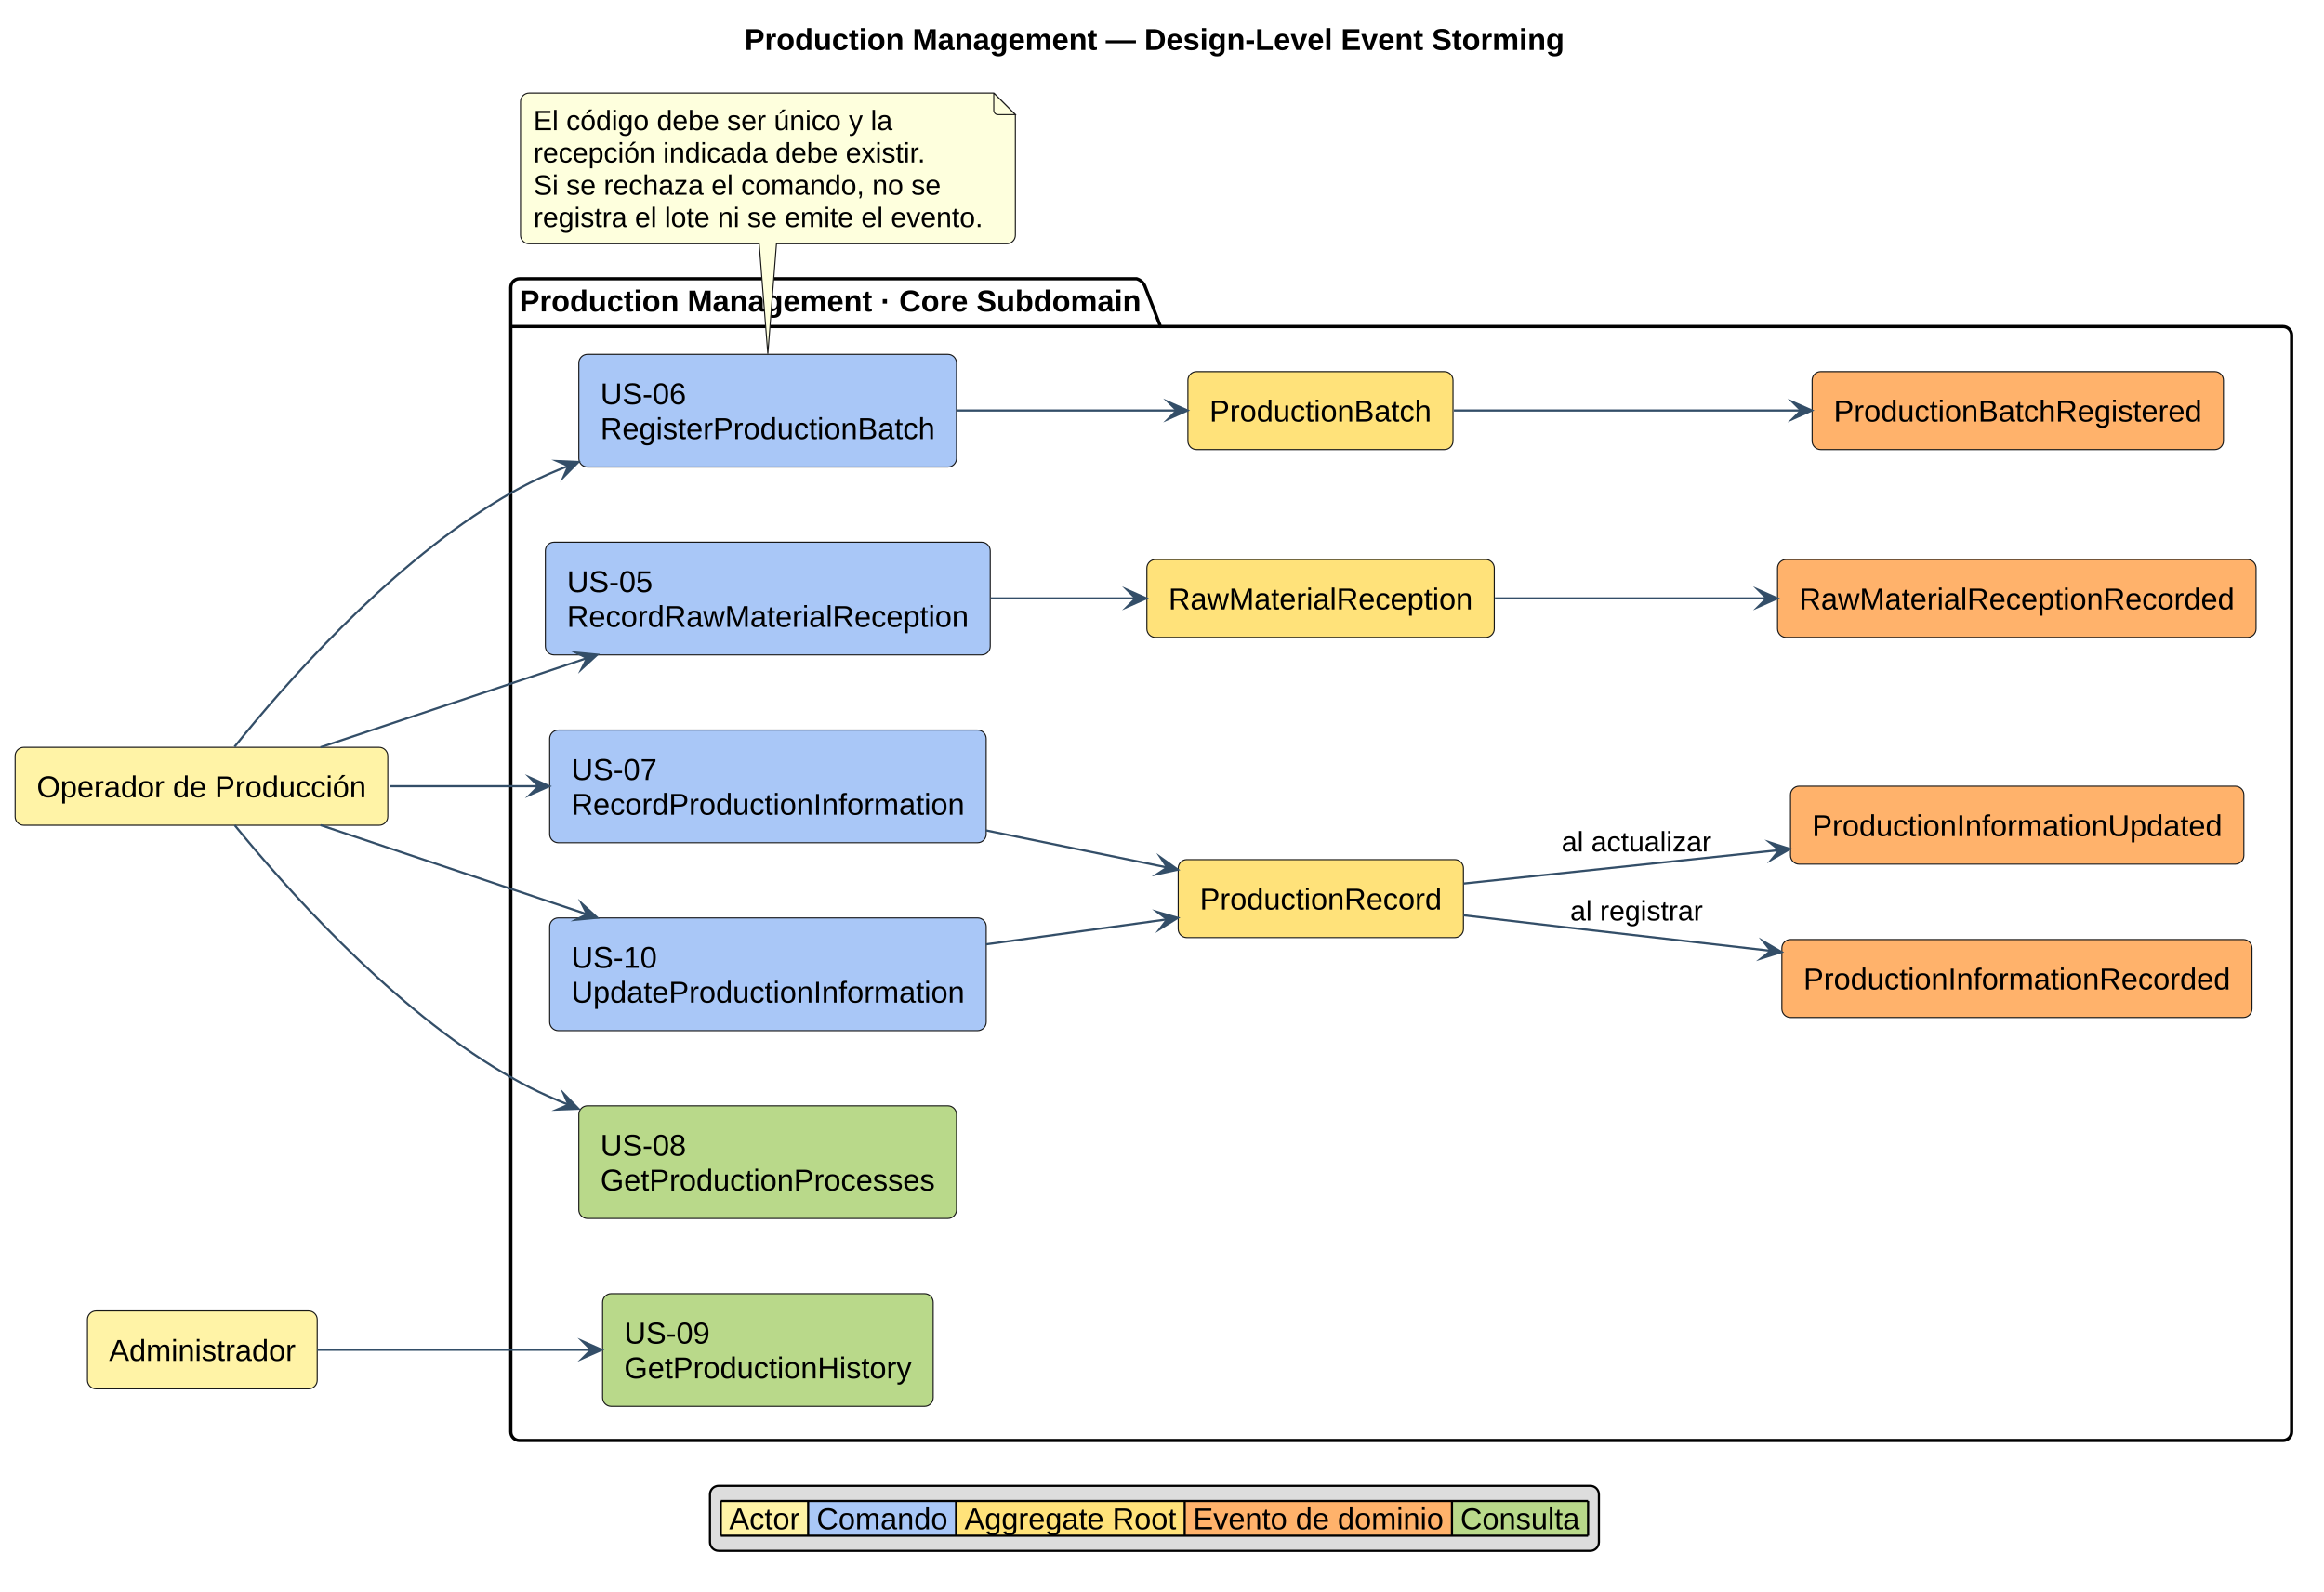
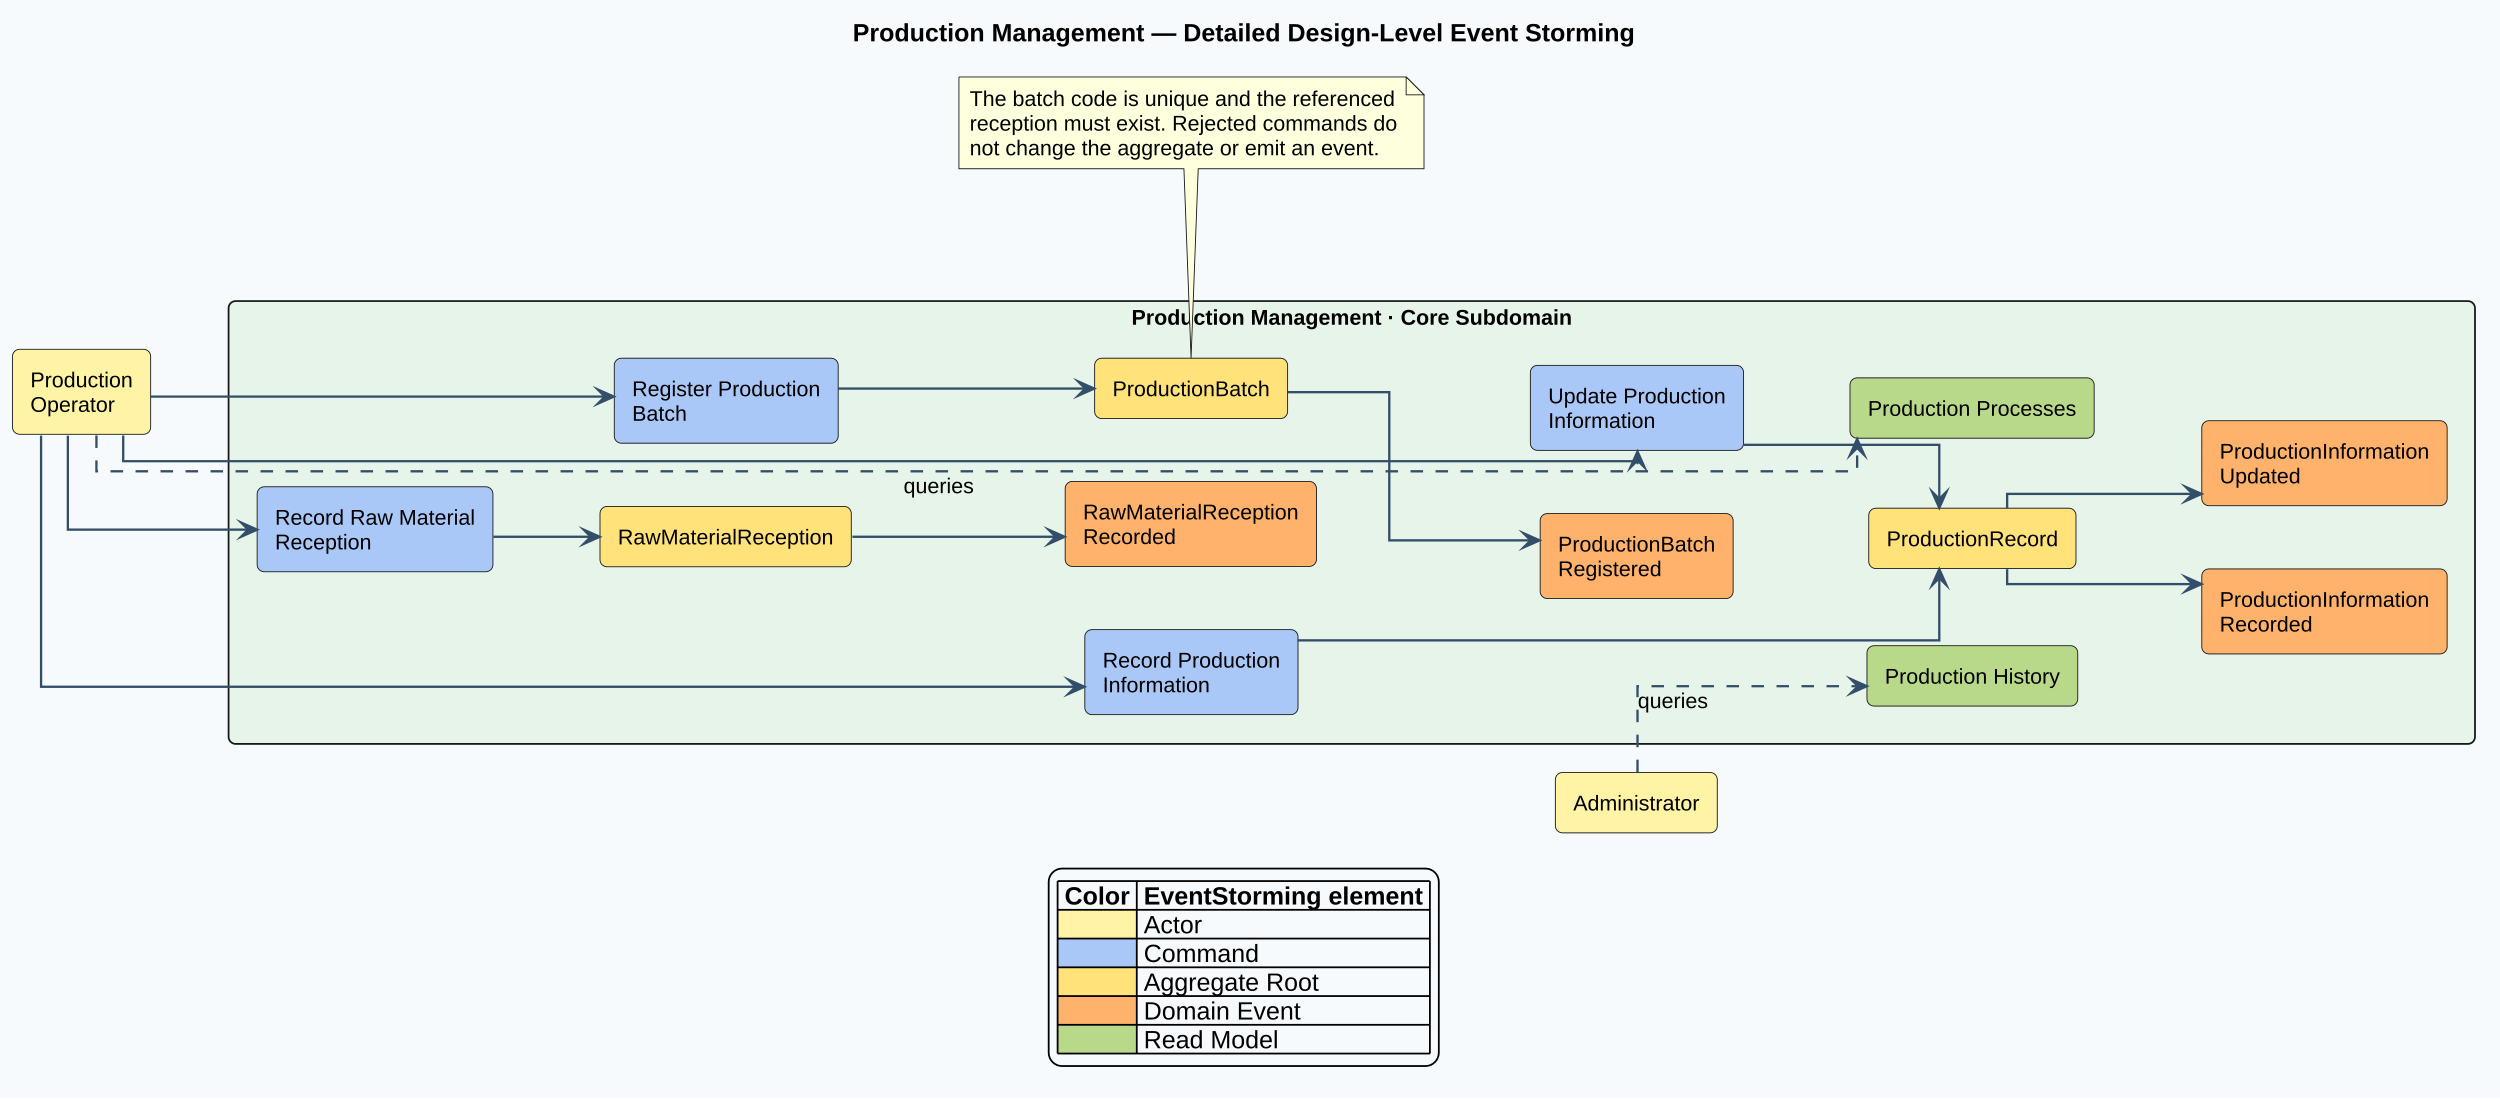
- <svg xmlns="http://www.w3.org/2000/svg" version="1.1" data-diagram-type="DESCRIPTION" style="width:1076px;height:737px;background:#FFFFFF;" width="1076px" height="737px" viewBox="0 0 1076 737" zoomAndPan="magnify" preserveAspectRatio="none" contentStyleType="text/css">
+ <svg xmlns="http://www.w3.org/2000/svg" version="1.1" data-diagram-type="DESCRIPTION" style="width:1400px;height:615px;background:#F7FAFC;" width="1400px" height="615px" viewBox="0 0 1400 615" zoomAndPan="magnify" preserveAspectRatio="none" contentStyleType="text/css">
  <defs />
  <g font-family="sans-serif" lengthAdjust="spacing">
+     <rect x="0" y="0" width="1400" height="615" fill="#F7FAFC" style="stroke:none;" />
    <g class="title" data-source-line="1">
-       <text x="344.697" y="23.132" fill="#000" font-size="14" textLength="379.606" font-weight="700" font-family="Arial">Production Management — Design-Level Event Storming</text>
+       <text x="477.521" y="23.132" fill="#000" font-size="14" textLength="437.958" font-weight="700" font-family="Arial">Production Management — Detailed Design-Level Event Storming</text>
    </g>
-     <g class="cluster" data-qualified-name="Production Management . Core Subdomain" id="ent0003" data-source-line="10">
-       <path d="M240.5,129.099 L526.293,129.099 A6,6 0 0 1 530.293,133.099 L537.293,151.197 L1057,151.197 A4,4 0 0 1 1061,155.197 L1061,663.099 A4,4 0 0 1 1057,667.099 L240.5,667.099 A4,4 0 0 1 236.5,663.099 L236.5,133.099 A4,4 0 0 1 240.5,129.099" style="stroke:#000;stroke-width:1.5;" fill="none" />
-       <line x1="236.5" y1="151.197" x2="537.293" y2="151.197" style="stroke:#000;stroke-width:1.5;" />
-       <text x="240.5" y="144.23" fill="#000" font-size="14" textLength="287.793" font-weight="700" font-family="Arial">Production Management · Core Subdomain</text>
+     <g class="cluster" data-qualified-name="Production Management . Core Subdomain" id="ent0003" data-source-line="19">
+       <rect x="128" y="168.599" width="1258" height="248" fill="#E6F4EA" style="stroke:#181818;stroke-width:1;" rx="4" ry="4" />
+       <text x="633.66" y="181.854" fill="#000" font-size="12" textLength="246.68" font-weight="700" font-family="Arial">Production Management · Core Subdomain</text>
    </g>
-     <g class="entity" data-qualified-name="Production Management . Core Subdomain.receive" id="ent0004" data-source-line="11">
-       <rect x="252.5" y="251.099" width="205.972" height="52.197" fill="#A9C7F7" style="stroke:#181818;stroke-width:0.5;" rx="4" ry="4" />
-       <text x="262.5" y="274.23" fill="#000" font-size="14" textLength="39.683" font-family="Arial">US-05</text>
-       <text x="262.5" y="290.329" fill="#000" font-size="14" textLength="185.972" font-family="Arial">RecordRawMaterialReception</text>
+     <g class="entity" data-qualified-name="Production Management . Core Subdomain.cmdReception" id="ent0004" data-source-line="20">
+       <rect x="144" y="272.599" width="132.037" height="47.598" fill="#A9C7F7" style="stroke:#181818;stroke-width:0.5;" rx="4" ry="4" />
+       <text x="154" y="293.854" fill="#000" font-size="12" textLength="112.037" font-family="Arial">Record Raw Material</text>
+       <text x="154" y="307.653" fill="#000" font-size="12" textLength="54.035" font-family="Arial">Reception</text>
    </g>
-     <g class="entity" data-qualified-name="Production Management . Core Subdomain.batch" id="ent0005" data-source-line="12">
-       <rect x="268" y="164.099" width="174.861" height="52.197" fill="#A9C7F7" style="stroke:#181818;stroke-width:0.5;" rx="4" ry="4" />
-       <text x="278" y="187.23" fill="#000" font-size="14" textLength="39.683" font-family="Arial">US-06</text>
-       <text x="278" y="203.329" fill="#000" font-size="14" textLength="154.861" font-family="Arial">RegisterProductionBatch</text>
+     <g class="entity" data-qualified-name="Production Management . Core Subdomain.aggReception" id="ent0005" data-source-line="21">
+       <rect x="336" y="283.599" width="140.721" height="33.799" fill="#FFE27A" style="stroke:#181818;stroke-width:0.5;" rx="4" ry="4" />
+       <text x="346" y="304.854" fill="#000" font-size="12" textLength="120.721" font-family="Arial">RawMaterialReception</text>
    </g>
-     <g class="entity" data-qualified-name="Production Management . Core Subdomain.record" id="ent0006" data-source-line="13">
-       <rect x="254.5" y="338.099" width="202.096" height="52.197" fill="#A9C7F7" style="stroke:#181818;stroke-width:0.5;" rx="4" ry="4" />
-       <text x="264.5" y="361.23" fill="#000" font-size="14" textLength="39.683" font-family="Arial">US-07</text>
-       <text x="264.5" y="377.329" fill="#000" font-size="14" textLength="182.096" font-family="Arial">RecordProductionInformation</text>
+     <g class="entity" data-qualified-name="Production Management . Core Subdomain.evtReception" id="ent0006" data-source-line="22">
+       <rect x="596.5" y="269.599" width="140.721" height="47.598" fill="#FFB26B" style="stroke:#181818;stroke-width:0.5;" rx="4" ry="4" />
+       <text x="606.5" y="290.854" fill="#000" font-size="12" textLength="120.721" font-family="Arial">RawMaterialReception</text>
+       <text x="606.5" y="304.653" fill="#000" font-size="12" textLength="52.031" font-family="Arial">Recorded</text>
    </g>
-     <g class="entity" data-qualified-name="Production Management . Core Subdomain.update" id="ent0007" data-source-line="14">
-       <rect x="254.5" y="425.099" width="202.109" height="52.197" fill="#A9C7F7" style="stroke:#181818;stroke-width:0.5;" rx="4" ry="4" />
-       <text x="264.5" y="448.23" fill="#000" font-size="14" textLength="39.683" font-family="Arial">US-10</text>
-       <text x="264.5" y="464.329" fill="#000" font-size="14" textLength="182.109" font-family="Arial">UpdateProductionInformation</text>
+     <g class="entity" data-qualified-name="Production Management . Core Subdomain.cmdBatch" id="ent0007" data-source-line="24">
+       <rect x="344" y="200.599" width="125.387" height="47.598" fill="#A9C7F7" style="stroke:#181818;stroke-width:0.5;" rx="4" ry="4" />
+       <text x="354" y="221.854" fill="#000" font-size="12" textLength="105.387" font-family="Arial">Register Production</text>
+       <text x="354" y="235.653" fill="#000" font-size="12" textLength="30.686" font-family="Arial">Batch</text>
    </g>
-     <g class="entity" data-qualified-name="Production Management . Core Subdomain.receptionRoot" id="ent0008" data-source-line="15">
-       <rect x="531" y="259.099" width="160.841" height="36.099" fill="#FFE27A" style="stroke:#181818;stroke-width:0.5;" rx="4" ry="4" />
-       <text x="541" y="282.23" fill="#000" font-size="14" textLength="140.841" font-family="Arial">RawMaterialReception</text>
+     <g class="entity" data-qualified-name="Production Management . Core Subdomain.aggBatch" id="ent0008" data-source-line="25">
+       <rect x="613" y="200.599" width="108.055" height="33.799" fill="#FFE27A" style="stroke:#181818;stroke-width:0.5;" rx="4" ry="4" />
+       <text x="623" y="221.854" fill="#000" font-size="12" textLength="88.055" font-family="Arial">ProductionBatch</text>
    </g>
-     <g class="entity" data-qualified-name="Production Management . Core Subdomain.batchRoot" id="ent0009" data-source-line="16">
-       <rect x="550" y="172.099" width="122.73" height="36.099" fill="#FFE27A" style="stroke:#181818;stroke-width:0.5;" rx="4" ry="4" />
-       <text x="560" y="195.23" fill="#000" font-size="14" textLength="102.73" font-family="Arial">ProductionBatch</text>
+     <g class="entity" data-qualified-name="Production Management . Core Subdomain.evtBatch" id="ent0009" data-source-line="26">
+       <rect x="862.5" y="287.599" width="108.055" height="47.598" fill="#FFB26B" style="stroke:#181818;stroke-width:0.5;" rx="4" ry="4" />
+       <text x="872.5" y="308.854" fill="#000" font-size="12" textLength="88.055" font-family="Arial">ProductionBatch</text>
+       <text x="872.5" y="322.653" fill="#000" font-size="12" textLength="58.031" font-family="Arial">Registered</text>
    </g>
-     <g class="entity" data-qualified-name="Production Management . Core Subdomain.recordRoot" id="ent0010" data-source-line="17">
-       <rect x="545.5" y="398.099" width="132.062" height="36.099" fill="#FFE27A" style="stroke:#181818;stroke-width:0.5;" rx="4" ry="4" />
-       <text x="555.5" y="421.23" fill="#000" font-size="14" textLength="112.062" font-family="Arial">ProductionRecord</text>
+     <g class="entity" data-qualified-name="Production Management . Core Subdomain.cmdRecord" id="ent0010" data-source-line="28">
+       <rect x="607.5" y="352.599" width="119.387" height="47.598" fill="#A9C7F7" style="stroke:#181818;stroke-width:0.5;" rx="4" ry="4" />
+       <text x="617.5" y="373.854" fill="#000" font-size="12" textLength="99.387" font-family="Arial">Record Production</text>
+       <text x="617.5" y="387.653" fill="#000" font-size="12" textLength="60.029" font-family="Arial">Information</text>
    </g>
-     <g class="entity" data-qualified-name="Production Management . Core Subdomain.received" id="ent0011" data-source-line="18">
-       <rect x="823" y="259.099" width="221.544" height="36.099" fill="#FFB26B" style="stroke:#181818;stroke-width:0.5;" rx="4" ry="4" />
-       <text x="833" y="282.23" fill="#000" font-size="14" textLength="201.544" font-family="Arial">RawMaterialReceptionRecorded</text>
+     <g class="entity" data-qualified-name="Production Management . Core Subdomain.aggRecord" id="ent0011" data-source-line="29">
+       <rect x="1046.5" y="284.599" width="116.053" height="33.799" fill="#FFE27A" style="stroke:#181818;stroke-width:0.5;" rx="4" ry="4" />
+       <text x="1056.5" y="305.854" fill="#000" font-size="12" textLength="96.053" font-family="Arial">ProductionRecord</text>
    </g>
-     <g class="entity" data-qualified-name="Production Management . Core Subdomain.registered" id="ent0012" data-source-line="19">
-       <rect x="839" y="172.099" width="190.434" height="36.099" fill="#FFB26B" style="stroke:#181818;stroke-width:0.5;" rx="4" ry="4" />
-       <text x="849" y="195.23" fill="#000" font-size="14" textLength="170.434" font-family="Arial">ProductionBatchRegistered</text>
+     <g class="entity" data-qualified-name="Production Management . Core Subdomain.evtRecorded" id="ent0012" data-source-line="30">
+       <rect x="1233" y="318.599" width="137.398" height="47.598" fill="#FFB26B" style="stroke:#181818;stroke-width:0.5;" rx="4" ry="4" />
+       <text x="1243" y="339.854" fill="#000" font-size="12" textLength="117.398" font-family="Arial">ProductionInformation</text>
+       <text x="1243" y="353.653" fill="#000" font-size="12" textLength="52.031" font-family="Arial">Recorded</text>
    </g>
-     <g class="entity" data-qualified-name="Production Management . Core Subdomain.recorded" id="ent0013" data-source-line="20">
-       <rect x="825" y="435.099" width="217.668" height="36.099" fill="#FFB26B" style="stroke:#181818;stroke-width:0.5;" rx="4" ry="4" />
-       <text x="835" y="458.23" fill="#000" font-size="14" textLength="197.668" font-family="Arial">ProductionInformationRecorded</text>
+     <g class="entity" data-qualified-name="Production Management . Core Subdomain.cmdUpdate" id="ent0013" data-source-line="32">
+       <rect x="857" y="204.599" width="119.398" height="47.598" fill="#A9C7F7" style="stroke:#181818;stroke-width:0.5;" rx="4" ry="4" />
+       <text x="867" y="225.854" fill="#000" font-size="12" textLength="99.398" font-family="Arial">Update Production</text>
+       <text x="867" y="239.653" fill="#000" font-size="12" textLength="60.029" font-family="Arial">Information</text>
    </g>
-     <g class="entity" data-qualified-name="Production Management . Core Subdomain.updated" id="ent0014" data-source-line="21">
-       <rect x="829" y="364.099" width="209.896" height="36.099" fill="#FFB26B" style="stroke:#181818;stroke-width:0.5;" rx="4" ry="4" />
-       <text x="839" y="387.23" fill="#000" font-size="14" textLength="189.896" font-family="Arial">ProductionInformationUpdated</text>
+     <g class="entity" data-qualified-name="Production Management . Core Subdomain.evtUpdated" id="ent0014" data-source-line="33">
+       <rect x="1233" y="235.599" width="137.398" height="47.598" fill="#FFB26B" style="stroke:#181818;stroke-width:0.5;" rx="4" ry="4" />
+       <text x="1243" y="256.854" fill="#000" font-size="12" textLength="117.398" font-family="Arial">ProductionInformation</text>
+       <text x="1243" y="270.653" fill="#000" font-size="12" textLength="45.369" font-family="Arial">Updated</text>
    </g>
-     <g class="entity" data-qualified-name="Production Management . Core Subdomain.processes" id="ent0015" data-source-line="22">
-       <rect x="268" y="512.099" width="174.854" height="52.197" fill="#B9D98A" style="stroke:#181818;stroke-width:0.5;" rx="4" ry="4" />
-       <text x="278" y="535.23" fill="#000" font-size="14" textLength="39.683" font-family="Arial">US-08</text>
-       <text x="278" y="551.329" fill="#000" font-size="14" textLength="154.854" font-family="Arial">GetProductionProcesses</text>
+     <g class="entity" data-qualified-name="Production Management . Core Subdomain.readProcesses" id="ent0015" data-source-line="35">
+       <rect x="1036" y="211.599" width="136.725" height="33.799" fill="#B9D98A" style="stroke:#181818;stroke-width:0.5;" rx="4" ry="4" />
+       <text x="1046" y="232.854" fill="#000" font-size="12" textLength="116.725" font-family="Arial">Production Processes</text>
    </g>
-     <g class="entity" data-qualified-name="Production Management . Core Subdomain.history" id="ent0016" data-source-line="23">
-       <rect x="279" y="599.099" width="153.055" height="52.197" fill="#B9D98A" style="stroke:#181818;stroke-width:0.5;" rx="4" ry="4" />
-       <text x="289" y="622.23" fill="#000" font-size="14" textLength="39.683" font-family="Arial">US-09</text>
-       <text x="289" y="638.329" fill="#000" font-size="14" textLength="133.055" font-family="Arial">GetProductionHistory</text>
+     <g class="entity" data-qualified-name="Production Management . Core Subdomain.readHistory" id="ent0016" data-source-line="36">
+       <rect x="1045.5" y="361.599" width="118.039" height="33.799" fill="#B9D98A" style="stroke:#181818;stroke-width:0.5;" rx="4" ry="4" />
+       <text x="1055.5" y="382.854" fill="#000" font-size="12" textLength="98.039" font-family="Arial">Production History</text>
    </g>
-     <g class="entity" data-qualified-name="operator" id="ent0001" data-source-line="8">
-       <rect x="7" y="346.099" width="172.537" height="36.099" fill="#FFF3A6" style="stroke:#181818;stroke-width:0.5;" rx="4" ry="4" />
-       <text x="17" y="369.23" fill="#000" font-size="14" textLength="152.537" font-family="Arial">Operador de Producción</text>
+     <g class="entity" data-qualified-name="operator" id="ent0001" data-source-line="16">
+       <rect x="7" y="195.599" width="77.369" height="47.598" fill="#FFF3A6" style="stroke:#181818;stroke-width:0.5;" rx="4" ry="4" />
+       <text x="17" y="216.854" fill="#000" font-size="12" textLength="57.369" font-family="Arial">Production</text>
+       <text x="17" y="230.653" fill="#000" font-size="12" textLength="47.355" font-family="Arial">Operator</text>
    </g>
-     <g class="entity" data-qualified-name="admin" id="ent0002" data-source-line="9">
-       <rect x="40.5" y="607.099" width="106.365" height="36.099" fill="#FFF3A6" style="stroke:#181818;stroke-width:0.5;" rx="4" ry="4" />
-       <text x="50.5" y="630.23" fill="#000" font-size="14" textLength="86.365" font-family="Arial">Administrador</text>
+     <g class="entity" data-qualified-name="administrator" id="ent0002" data-source-line="17">
+       <rect x="871" y="432.599" width="90.688" height="33.799" fill="#FFF3A6" style="stroke:#181818;stroke-width:0.5;" rx="4" ry="4" />
+       <text x="881" y="453.854" fill="#000" font-size="12" textLength="70.688" font-family="Arial">Administrator</text>
    </g>
-     <g class="entity" data-qualified-name="GMN31" id="ent0032" data-source-line="42">
-       <path d="M241,47.099 L241,108.894 A4,4 0 0 0 245,112.894 L351.5,112.894 L355.5,163.849 L359.5,112.894 L466.108,112.894 A4,4 0 0 0 470.108,108.894 L470.108,53.099 L460.108,43.099 L245,43.099 A4,4 0 0 0 241,47.099" style="stroke:#181818;stroke-width:0.5;" fill="#FEFFDD" />
-       <path d="M460.108,43.099 L460.108,51.099 A2,2 0 0 0 462.108,53.099 L470.108,53.099 L460.108,43.099" style="stroke:#181818;stroke-width:0.5;" fill="#FEFFDD" />
-       <text x="247" y="60.292" fill="#000" font-size="13" textLength="166.213" font-family="Arial">El código debe ser único y la</text>
-       <text x="247" y="75.241" fill="#000" font-size="13" textLength="182.108" font-family="Arial">recepción indicada debe existir.</text>
-       <text x="247" y="90.19" fill="#000" font-size="13" textLength="188.608" font-family="Arial">Si se rechaza el comando, no se</text>
-       <text x="247" y="105.139" fill="#000" font-size="13" textLength="208.108" font-family="Arial">registra el lote ni se emite el evento.</text>
+     <g class="entity" data-qualified-name="GMN36" id="ent0037" data-source-line="65">
+       <path d="M537,43.099 L537,94.495 A0,0 0 0 0 537,94.495 L663,94.495 L667,200.509 L671,94.495 L797.443,94.495 A0,0 0 0 0 797.443,94.495 L797.443,53.099 L787.443,43.099 L537,43.099 A0,0 0 0 0 537,43.099" style="stroke:#181818;stroke-width:0.5;" fill="#FEFFDD" />
+       <path d="M787.443,43.099 L787.443,53.099 L797.443,53.099 L787.443,43.099" style="stroke:#181818;stroke-width:0.5;" fill="#FEFFDD" />
+       <text x="543" y="59.354" fill="#000" font-size="12" textLength="238.166" font-family="Arial">The batch code is unique and the referenced</text>
+       <text x="543" y="73.153" fill="#000" font-size="12" textLength="239.443" font-family="Arial">reception must exist. Rejected commands do</text>
+       <text x="543" y="86.952" fill="#000" font-size="12" textLength="229.494" font-family="Arial">not change the aggregate or emit an event.</text>
    </g>
-     <g class="link" data-entity-1="ent0001" data-entity-2="ent0004" id="lnk17" data-source-line="25" data-link-type="dependency">
-       <path d="M148.37,346.069 C185.41,333.679 230.428,318.615 271.788,304.775" style="stroke:#334E68;stroke-width:1;" fill="none" id="operator-to-receive" />
-       <polygon points="276.53,303.189,266.726,302.251,271.788,304.775,269.264,309.838,276.53,303.189" fill="#334E68" style="stroke:#334E68;stroke-width:1;stroke-linejoin:miter;stroke-miterlimit:10;" />
+     <g class="link" data-entity-1="ent0001" data-entity-2="ent0004" id="lnk17" data-source-line="39" data-link-type="dependency">
+       <path d="M38,243.959 C38,266.519 38,296.599 38,296.599 C38,296.599 90.49,296.599 138.99,296.599" style="stroke:#334E68;stroke-width:1.3;" fill="none" id="operator-to-cmdReception" />
+       <polygon points="143.99,296.599,134.99,292.599,138.99,296.599,134.99,300.599,143.99,296.599" fill="#334E68" style="stroke:#334E68;stroke-width:1.3;stroke-linejoin:miter;stroke-miterlimit:10;" />
    </g>
-     <g class="link" data-entity-1="ent0001" data-entity-2="ent0005" id="lnk18" data-source-line="26" data-link-type="dependency">
-       <path d="M108.6,345.829 C131.1,317.829 177.79,264.289 228.5,233.099 C240.61,225.649 249.516,221.127 263.136,215.777" style="stroke:#334E68;stroke-width:1;" fill="none" id="operator-to-batch" />
-       <polygon points="267.79,213.949,257.951,213.516,263.136,215.777,260.876,220.962,267.79,213.949" fill="#334E68" style="stroke:#334E68;stroke-width:1;stroke-linejoin:miter;stroke-miterlimit:10;" />
+     <g class="link" data-entity-1="ent0004" data-entity-2="ent0005" id="lnk18" data-source-line="40" data-link-type="dependency">
+       <path d="M276.25,300.599 C295.42,300.599 311.4,300.599 330.83,300.599" style="stroke:#334E68;stroke-width:1.3;" fill="none" id="cmdReception-to-aggReception" />
+       <polygon points="335.83,300.599,326.83,296.599,330.83,300.599,326.83,304.599,335.83,300.599" fill="#334E68" style="stroke:#334E68;stroke-width:1.3;stroke-linejoin:miter;stroke-miterlimit:10;" />
    </g>
-     <g class="link" data-entity-1="ent0001" data-entity-2="ent0006" id="lnk19" data-source-line="27" data-link-type="dependency">
-       <path d="M180.35,364.099 C204.02,364.099 224.9,364.099 249.3,364.099" style="stroke:#334E68;stroke-width:1;" fill="none" id="operator-to-record" />
-       <polygon points="254.3,364.099,245.3,360.099,249.3,364.099,245.3,368.099,254.3,364.099" fill="#334E68" style="stroke:#334E68;stroke-width:1;stroke-linejoin:miter;stroke-miterlimit:10;" />
+     <g class="link" data-entity-1="ent0005" data-entity-2="ent0006" id="lnk19" data-source-line="41" data-link-type="dependency">
+       <path d="M477.34,300.599 C514.25,300.599 554.27,300.599 591.18,300.599" style="stroke:#334E68;stroke-width:1.3;" fill="none" id="aggReception-to-evtReception" />
+       <polygon points="596.18,300.599,587.18,296.599,591.18,300.599,587.18,304.599,596.18,300.599" fill="#334E68" style="stroke:#334E68;stroke-width:1.3;stroke-linejoin:miter;stroke-miterlimit:10;" />
    </g>
-     <g class="link" data-entity-1="ent0001" data-entity-2="ent0007" id="lnk20" data-source-line="28" data-link-type="dependency">
-       <path d="M148.37,382.129 C185.41,394.519 230.428,409.582 271.788,423.422" style="stroke:#334E68;stroke-width:1;" fill="none" id="operator-to-update" />
-       <polygon points="276.53,425.009,269.264,418.359,271.788,423.422,266.726,425.946,276.53,425.009" fill="#334E68" style="stroke:#334E68;stroke-width:1;stroke-linejoin:miter;stroke-miterlimit:10;" />
+     <g class="link" data-entity-1="ent0001" data-entity-2="ent0007" id="lnk20" data-source-line="43" data-link-type="dependency">
+       <path d="M84.13,222.099 C146.25,222.099 263.92,222.099 338.73,222.099" style="stroke:#334E68;stroke-width:1.3;" fill="none" id="operator-to-cmdBatch" />
+       <polygon points="343.73,222.099,334.73,218.099,338.73,222.099,334.73,226.099,343.73,222.099" fill="#334E68" style="stroke:#334E68;stroke-width:1.3;stroke-linejoin:miter;stroke-miterlimit:10;" />
    </g>
-     <g class="link" data-entity-1="ent0001" data-entity-2="ent0015" id="lnk21" data-source-line="29" data-link-type="dependency">
-       <path d="M108.66,382.179 C131.24,409.899 178.03,462.939 228.5,494.099 C240.63,501.589 249.558,506.151 263.178,511.601" style="stroke:#334E68;stroke-width:1;" fill="none" id="operator-to-processes" />
-       <polygon points="267.82,513.459,260.95,506.401,263.178,511.601,257.978,513.829,267.82,513.459" fill="#334E68" style="stroke:#334E68;stroke-width:1;stroke-linejoin:miter;stroke-miterlimit:10;" />
+     <g class="link" data-entity-1="ent0007" data-entity-2="ent0008" id="lnk21" data-source-line="44" data-link-type="dependency">
+       <path d="M469.23,217.599 C513.04,217.599 565.94,217.599 607.75,217.599" style="stroke:#334E68;stroke-width:1.3;" fill="none" id="cmdBatch-to-aggBatch" />
+       <polygon points="612.75,217.599,603.75,213.599,607.75,217.599,603.75,221.599,612.75,217.599" fill="#334E68" style="stroke:#334E68;stroke-width:1.3;stroke-linejoin:miter;stroke-miterlimit:10;" />
    </g>
-     <g class="link" data-entity-1="ent0002" data-entity-2="ent0016" id="lnk22" data-source-line="30" data-link-type="dependency">
-       <path d="M146.8,625.099 C184.62,625.099 231.28,625.099 273.62,625.099" style="stroke:#334E68;stroke-width:1;" fill="none" id="admin-to-history" />
-       <polygon points="278.62,625.099,269.62,621.099,273.62,625.099,269.62,629.099,278.62,625.099" fill="#334E68" style="stroke:#334E68;stroke-width:1;stroke-linejoin:miter;stroke-miterlimit:10;" />
+     <g class="link" data-entity-1="ent0008" data-entity-2="ent0009" id="lnk22" data-source-line="45" data-link-type="dependency">
+       <path d="M721.2,219.599 C749.38,219.599 778,219.599 778,219.599 C778,219.599 778,302.599 778,302.599 C778,302.599 818.36,302.599 857.16,302.599" style="stroke:#334E68;stroke-width:1.3;" fill="none" id="aggBatch-to-evtBatch" />
+       <polygon points="862.16,302.599,853.16,298.599,857.16,302.599,853.16,306.599,862.16,302.599" fill="#334E68" style="stroke:#334E68;stroke-width:1.3;stroke-linejoin:miter;stroke-miterlimit:10;" />
    </g>
-     <g class="link" data-entity-1="ent0004" data-entity-2="ent0008" id="lnk23" data-source-line="32" data-link-type="dependency">
-       <path d="M458.71,277.099 C482.7,277.099 502.91,277.099 525.75,277.099" style="stroke:#334E68;stroke-width:1;" fill="none" id="receive-to-receptionRoot" />
-       <polygon points="530.75,277.099,521.75,273.099,525.75,277.099,521.75,281.099,530.75,277.099" fill="#334E68" style="stroke:#334E68;stroke-width:1;stroke-linejoin:miter;stroke-miterlimit:10;" />
+     <g class="link" data-entity-1="ent0001" data-entity-2="ent0010" id="lnk23" data-source-line="47" data-link-type="dependency">
+       <path d="M23,243.949 C23,289.839 23,384.599 23,384.599 C23,384.599 442.63,384.599 602.28,384.599" style="stroke:#334E68;stroke-width:1.3;" fill="none" id="operator-to-cmdRecord" />
+       <polygon points="607.28,384.599,598.28,380.599,602.28,384.599,598.28,388.599,607.28,384.599" fill="#334E68" style="stroke:#334E68;stroke-width:1.3;stroke-linejoin:miter;stroke-miterlimit:10;" />
    </g>
-     <g class="link" data-entity-1="ent0008" data-entity-2="ent0011" id="lnk24" data-source-line="33" data-link-type="dependency">
-       <path d="M692.14,277.099 C731.62,277.099 774.94,277.099 817.91,277.099" style="stroke:#334E68;stroke-width:1;" fill="none" id="receptionRoot-to-received" />
-       <polygon points="822.91,277.099,813.91,273.099,817.91,277.099,813.91,281.099,822.91,277.099" fill="#334E68" style="stroke:#334E68;stroke-width:1;stroke-linejoin:miter;stroke-miterlimit:10;" />
+     <g class="link" data-entity-1="ent0010" data-entity-2="ent0011" id="lnk24" data-source-line="48" data-link-type="dependency">
+       <path d="M726.59,358.599 C842.27,358.599 1086,358.599 1086,358.599 C1086,358.599 1086,340.489 1086,323.699" style="stroke:#334E68;stroke-width:1.3;" fill="none" id="cmdRecord-to-aggRecord" />
+       <polygon points="1086,318.699,1082,327.699,1086,323.699,1090,327.699,1086,318.699" fill="#334E68" style="stroke:#334E68;stroke-width:1.3;stroke-linejoin:miter;stroke-miterlimit:10;" />
    </g>
-     <g class="link" data-entity-1="ent0005" data-entity-2="ent0009" id="lnk25" data-source-line="34" data-link-type="dependency">
-       <path d="M443.2,190.099 C478.27,190.099 512.91,190.099 544.8,190.099" style="stroke:#334E68;stroke-width:1;" fill="none" id="batch-to-batchRoot" />
-       <polygon points="549.8,190.099,540.8,186.099,544.8,190.099,540.8,194.099,549.8,190.099" fill="#334E68" style="stroke:#334E68;stroke-width:1;stroke-linejoin:miter;stroke-miterlimit:10;" />
+     <g class="link" data-entity-1="ent0011" data-entity-2="ent0012" id="lnk25" data-source-line="49" data-link-type="dependency">
+       <path d="M1124,318.749 C1124,323.359 1124,327.099 1124,327.099 C1124,327.099 1177.93,327.099 1227.87,327.099" style="stroke:#334E68;stroke-width:1.3;" fill="none" id="aggRecord-to-evtRecorded" />
+       <polygon points="1232.87,327.099,1223.87,323.099,1227.87,327.099,1223.87,331.099,1232.87,327.099" fill="#334E68" style="stroke:#334E68;stroke-width:1.3;stroke-linejoin:miter;stroke-miterlimit:10;" />
    </g>
-     <g class="link" data-entity-1="ent0009" data-entity-2="ent0012" id="lnk26" data-source-line="35" data-link-type="dependency">
-       <path d="M673.16,190.099 C719.89,190.099 780.34,190.099 833.86,190.099" style="stroke:#334E68;stroke-width:1;" fill="none" id="batchRoot-to-registered" />
-       <polygon points="838.86,190.099,829.86,186.099,833.86,190.099,829.86,194.099,838.86,190.099" fill="#334E68" style="stroke:#334E68;stroke-width:1;stroke-linejoin:miter;stroke-miterlimit:10;" />
+     <g class="link" data-entity-1="ent0001" data-entity-2="ent0013" id="lnk26" data-source-line="51" data-link-type="dependency">
+       <path d="M69,243.869 C69,251.639 69,258.269 69,258.269 C69,258.269 917,258.269 917,258.269 C917,258.269 917,261.049 917,257.829" style="stroke:#334E68;stroke-width:1.3;" fill="none" id="operator-to-cmdUpdate" />
+       <polygon points="917,252.829,913,261.829,917,257.829,921,261.829,917,252.829" fill="#334E68" style="stroke:#334E68;stroke-width:1.3;stroke-linejoin:miter;stroke-miterlimit:10;" />
    </g>
-     <g class="link" data-entity-1="ent0006" data-entity-2="ent0010" id="lnk27" data-source-line="36" data-link-type="dependency">
-       <path d="M456.52,384.579 C486.37,390.689 513.402,396.215 540.402,401.745" style="stroke:#334E68;stroke-width:1;" fill="none" id="record-to-recordRoot" />
-       <polygon points="545.3,402.749,537.286,397.024,540.402,401.745,535.68,404.861,545.3,402.749" fill="#334E68" style="stroke:#334E68;stroke-width:1;stroke-linejoin:miter;stroke-miterlimit:10;" />
+     <g class="link" data-entity-1="ent0013" data-entity-2="ent0011" id="lnk27" data-source-line="52" data-link-type="dependency">
+       <path d="M976.26,249.099 C1025.06,249.099 1086,249.099 1086,249.099 C1086,249.099 1086,264.099 1086,279.409" style="stroke:#334E68;stroke-width:1.3;" fill="none" id="cmdUpdate-to-aggRecord" />
+       <polygon points="1086,284.409,1090,275.409,1086,279.409,1082,275.409,1086,284.409" fill="#334E68" style="stroke:#334E68;stroke-width:1.3;stroke-linejoin:miter;stroke-miterlimit:10;" />
    </g>
-     <g class="link" data-entity-1="ent0007" data-entity-2="ent0010" id="lnk28" data-source-line="37" data-link-type="dependency">
-       <path d="M456.52,437.319 C486.37,433.199 513.347,429.481 540.347,425.761" style="stroke:#334E68;stroke-width:1;" fill="none" id="update-to-recordRoot" />
-       <polygon points="545.3,425.079,535.838,422.344,540.347,425.761,536.93,430.27,545.3,425.079" fill="#334E68" style="stroke:#334E68;stroke-width:1;stroke-linejoin:miter;stroke-miterlimit:10;" />
+     <g class="link" data-entity-1="ent0011" data-entity-2="ent0014" id="lnk28" data-source-line="53" data-link-type="dependency">
+       <path d="M1124,284.509 C1124,280.119 1124,276.599 1124,276.599 C1124,276.599 1177.93,276.599 1227.87,276.599" style="stroke:#334E68;stroke-width:1.3;" fill="none" id="aggRecord-to-evtUpdated" />
+       <polygon points="1232.87,276.599,1223.87,272.599,1227.87,276.599,1223.87,280.599,1232.87,276.599" fill="#334E68" style="stroke:#334E68;stroke-width:1.3;stroke-linejoin:miter;stroke-miterlimit:10;" />
    </g>
-     <g class="link" data-entity-1="ent0010" data-entity-2="ent0013" id="lnk29" data-source-line="38" data-link-type="dependency">
-       <path d="M677.63,423.889 C692.23,425.619 707.64,427.429 722,429.099 C755.42,432.979 786.852,436.584 819.862,440.334" style="stroke:#334E68;stroke-width:1;" fill="none" id="recordRoot-to-recorded" />
-       <polygon points="824.83,440.899,816.339,435.908,819.862,440.334,815.436,443.857,824.83,440.899" fill="#334E68" style="stroke:#334E68;stroke-width:1;stroke-linejoin:miter;stroke-miterlimit:10;" />
-       <text x="727" y="426.292" fill="#000" font-size="13" textLength="61.407" font-family="Arial">al registrar</text>
+     <g class="link" data-entity-1="ent0001" data-entity-2="ent0015" id="lnk29" data-source-line="55" data-link-type="dependency">
+       <path d="M54,243.839 C54,254.189 54,263.929 54,263.929 C54,263.929 1040,263.929 1040,263.929 C1040,263.929 1040,259.819 1040,250.849" style="stroke:#334E68;stroke-width:1.3;stroke-dasharray:7,7;" fill="none" id="operator-to-readProcesses" />
+       <polygon points="1040,245.849,1036,254.849,1040,250.849,1044,254.849,1040,245.849" fill="#334E68" style="stroke:#334E68;stroke-width:1.3;stroke-linejoin:miter;stroke-miterlimit:10;" />
+       <text x="505.99" y="276.184" fill="#000" font-size="12" textLength="39.357" font-family="Arial">queries</text>
    </g>
-     <g class="link" data-entity-1="ent0010" data-entity-2="ent0014" id="lnk30" data-source-line="39" data-link-type="dependency">
-       <path d="M677.74,409.179 C721.12,404.579 774.058,398.956 823.758,393.686" style="stroke:#334E68;stroke-width:1;" fill="none" id="recordRoot-to-updated" />
-       <polygon points="828.73,393.159,819.358,390.13,823.758,393.686,820.202,398.085,828.73,393.159" fill="#334E68" style="stroke:#334E68;stroke-width:1;stroke-linejoin:miter;stroke-miterlimit:10;" />
-       <text x="723" y="394.292" fill="#000" font-size="13" textLength="69.367" font-family="Arial">al actualizar</text>
+     <g class="link" data-entity-1="ent0002" data-entity-2="ent0016" id="lnk30" data-source-line="56" data-link-type="dependency">
+       <path d="M917,432.429 C917,413.079 917,384.269 917,384.269 C917,384.269 985.47,384.269 1040.43,384.269" style="stroke:#334E68;stroke-width:1.3;stroke-dasharray:7,7;" fill="none" id="administrator-to-readHistory" />
+       <polygon points="1045.43,384.269,1036.43,380.269,1040.43,384.269,1036.43,388.269,1045.43,384.269" fill="#334E68" style="stroke:#334E68;stroke-width:1.3;stroke-linejoin:miter;stroke-miterlimit:10;" />
+       <text x="917.13" y="396.524" fill="#000" font-size="12" textLength="39.357" font-family="Arial">queries</text>
    </g>
-     <g class="legend" data-source-line="48">
-       <rect x="328.718" y="688.099" width="411.563" height="30.099" fill="#DDD" style="stroke:#000;stroke-width:1;" rx="4" ry="4" />
-       <rect x="333.718" y="695.099" width="40.455" height="16.099" fill="#FFF3A6" style="stroke:none;" />
-       <text x="337.608" y="708.23" fill="#000" font-size="14" textLength="32.676" font-family="Arial">Actor</text>
-       <rect x="374.173" y="695.099" width="68.482" height="16.099" fill="#A9C7F7" style="stroke:none;" />
-       <text x="378.063" y="708.23" fill="#000" font-size="14" textLength="60.703" font-family="Arial">Comando</text>
-       <rect x="442.656" y="695.099" width="105.848" height="16.099" fill="#FFE27A" style="stroke:none;" />
-       <text x="446.545" y="708.23" fill="#000" font-size="14" textLength="98.068" font-family="Arial">Aggregate Root</text>
-       <rect x="548.503" y="695.099" width="123.744" height="16.099" fill="#FFB26B" style="stroke:none;" />
-       <text x="552.393" y="708.23" fill="#000" font-size="14" textLength="115.965" font-family="Arial">Evento de dominio</text>
-       <rect x="672.248" y="695.099" width="63.034" height="16.099" fill="#B9D98A" style="stroke:none;" />
-       <text x="676.137" y="708.23" fill="#000" font-size="14" textLength="55.255" font-family="Arial">Consulta</text>
-       <line x1="333.718" y1="695.099" x2="735.282" y2="695.099" style="stroke:#000;stroke-width:1;" />
-       <line x1="333.718" y1="711.197" x2="735.282" y2="711.197" style="stroke:#000;stroke-width:1;" />
-       <line x1="333.718" y1="695.099" x2="333.718" y2="711.197" style="stroke:#000;stroke-width:1;" />
-       <line x1="374.173" y1="695.099" x2="374.173" y2="711.197" style="stroke:#000;stroke-width:1;" />
-       <line x1="442.656" y1="695.099" x2="442.656" y2="711.197" style="stroke:#000;stroke-width:1;" />
-       <line x1="548.503" y1="695.099" x2="548.503" y2="711.197" style="stroke:#000;stroke-width:1;" />
-       <line x1="672.248" y1="695.099" x2="672.248" y2="711.197" style="stroke:#000;stroke-width:1;" />
-       <line x1="735.282" y1="695.099" x2="735.282" y2="711.197" style="stroke:#000;stroke-width:1;" />
+     <g class="legend" data-source-line="70">
+       <rect x="587.262" y="486.397" width="218.476" height="110.592" fill="none" style="stroke:#000;stroke-width:1;" rx="7.5" ry="7.5" />
+       <text x="596.152" y="506.529" fill="#000" font-size="14" textLength="36.552" font-weight="700" font-family="Arial">Color</text>
+       <text x="640.483" y="506.529" fill="#000" font-size="14" textLength="156.365" font-weight="700" font-family="Arial">EventStorming element</text>
+       <rect x="592.262" y="509.496" width="44.331" height="16.099" fill="#FFF3A6" style="stroke:none;" />
+       <text x="592.262" y="522.628" fill="#000" font-size="14" font-family="Arial"> </text>
+       <text x="640.483" y="522.628" fill="#000" font-size="14" textLength="32.676" font-family="Arial">Actor</text>
+       <rect x="592.262" y="525.595" width="44.331" height="16.099" fill="#A9C7F7" style="stroke:none;" />
+       <text x="592.262" y="538.727" fill="#000" font-size="14" font-family="Arial"> </text>
+       <text x="640.483" y="538.727" fill="#000" font-size="14" textLength="64.579" font-family="Arial">Command</text>
+       <rect x="592.262" y="541.693" width="44.331" height="16.099" fill="#FFE27A" style="stroke:none;" />
+       <text x="592.262" y="554.825" fill="#000" font-size="14" font-family="Arial"> </text>
+       <text x="640.483" y="554.825" fill="#000" font-size="14" textLength="98.068" font-family="Arial">Aggregate Root</text>
+       <rect x="592.262" y="557.792" width="44.331" height="16.099" fill="#FFB26B" style="stroke:none;" />
+       <text x="592.262" y="570.924" fill="#000" font-size="14" font-family="Arial"> </text>
+       <text x="640.483" y="570.924" fill="#000" font-size="14" textLength="87.931" font-family="Arial">Domain Event</text>
+       <rect x="592.262" y="573.891" width="44.331" height="16.099" fill="#B9D98A" style="stroke:none;" />
+       <text x="592.262" y="587.022" fill="#000" font-size="14" font-family="Arial"> </text>
+       <text x="640.483" y="587.022" fill="#000" font-size="14" textLength="75.489" font-family="Arial">Read Model</text>
+       <line x1="592.262" y1="493.397" x2="800.738" y2="493.397" style="stroke:#000;stroke-width:1;" />
+       <line x1="592.262" y1="509.496" x2="800.738" y2="509.496" style="stroke:#000;stroke-width:1;" />
+       <line x1="592.262" y1="525.595" x2="800.738" y2="525.595" style="stroke:#000;stroke-width:1;" />
+       <line x1="592.262" y1="541.693" x2="800.738" y2="541.693" style="stroke:#000;stroke-width:1;" />
+       <line x1="592.262" y1="557.792" x2="800.738" y2="557.792" style="stroke:#000;stroke-width:1;" />
+       <line x1="592.262" y1="573.891" x2="800.738" y2="573.891" style="stroke:#000;stroke-width:1;" />
+       <line x1="592.262" y1="589.989" x2="800.738" y2="589.989" style="stroke:#000;stroke-width:1;" />
+       <line x1="592.262" y1="493.397" x2="592.262" y2="589.989" style="stroke:#000;stroke-width:1;" />
+       <line x1="636.593" y1="493.397" x2="636.593" y2="589.989" style="stroke:#000;stroke-width:1;" />
+       <line x1="800.738" y1="493.397" x2="800.738" y2="589.989" style="stroke:#000;stroke-width:1;" />
    </g>
  </g>
</svg>
